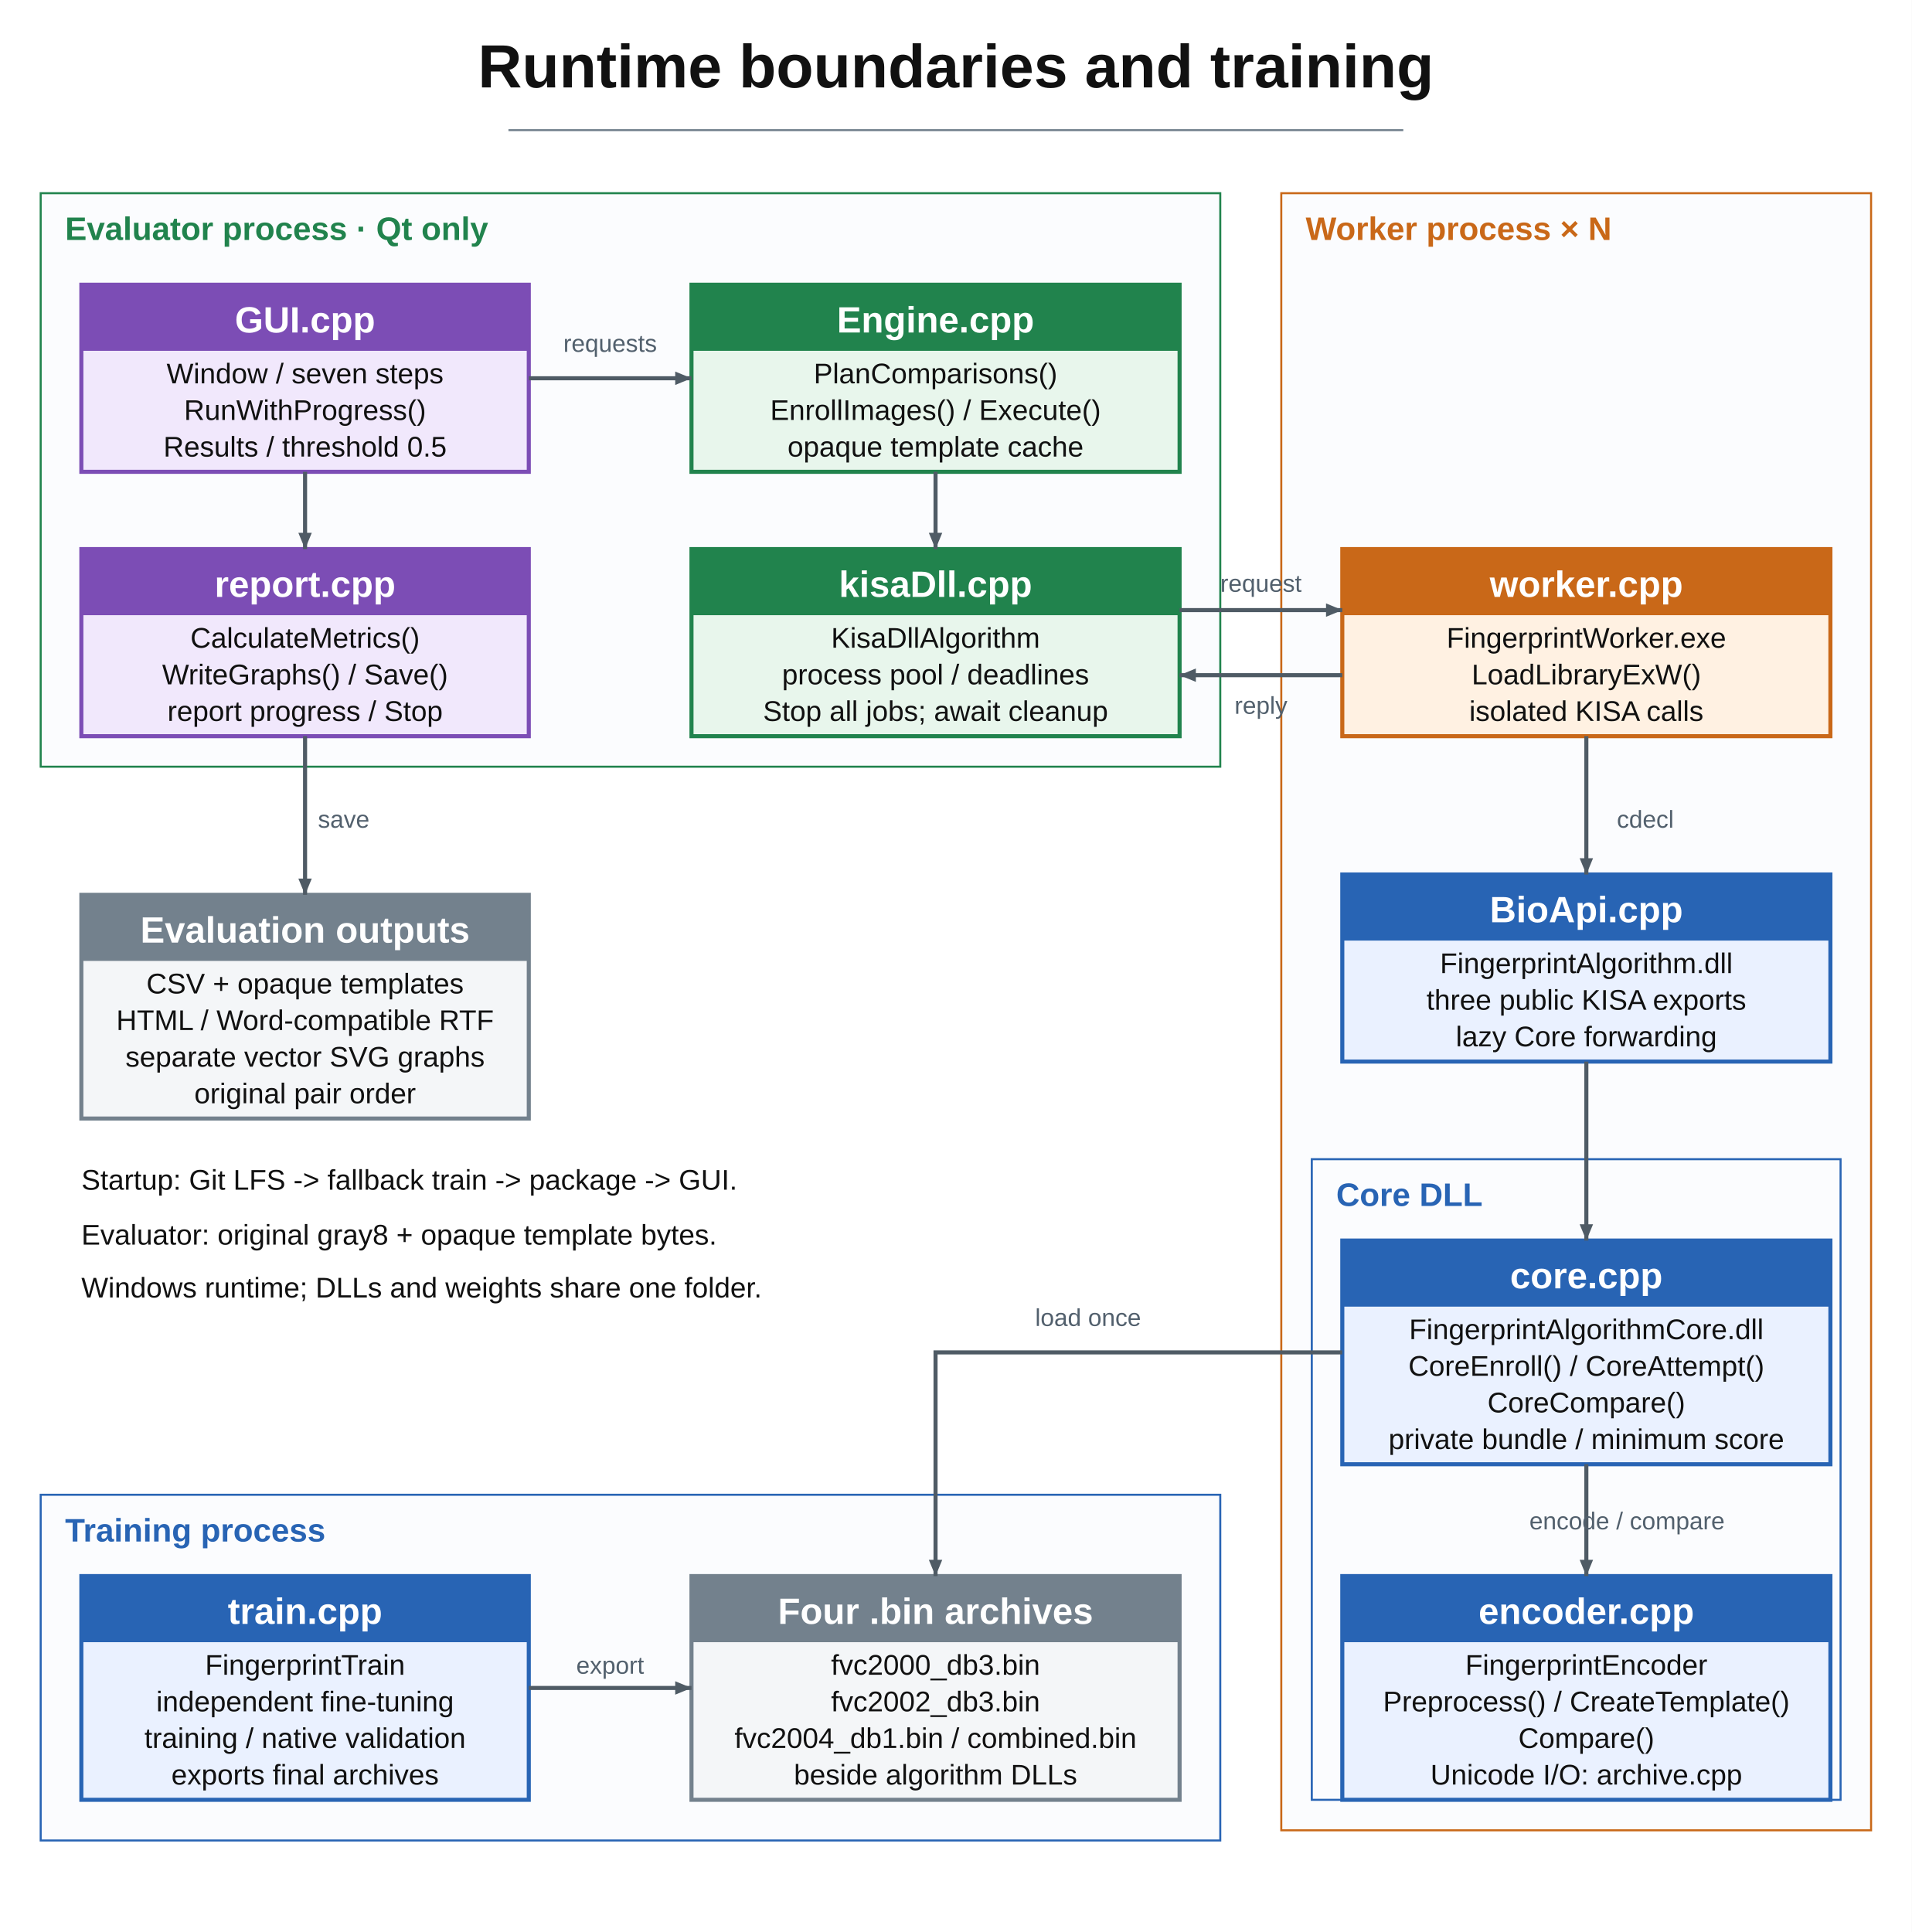
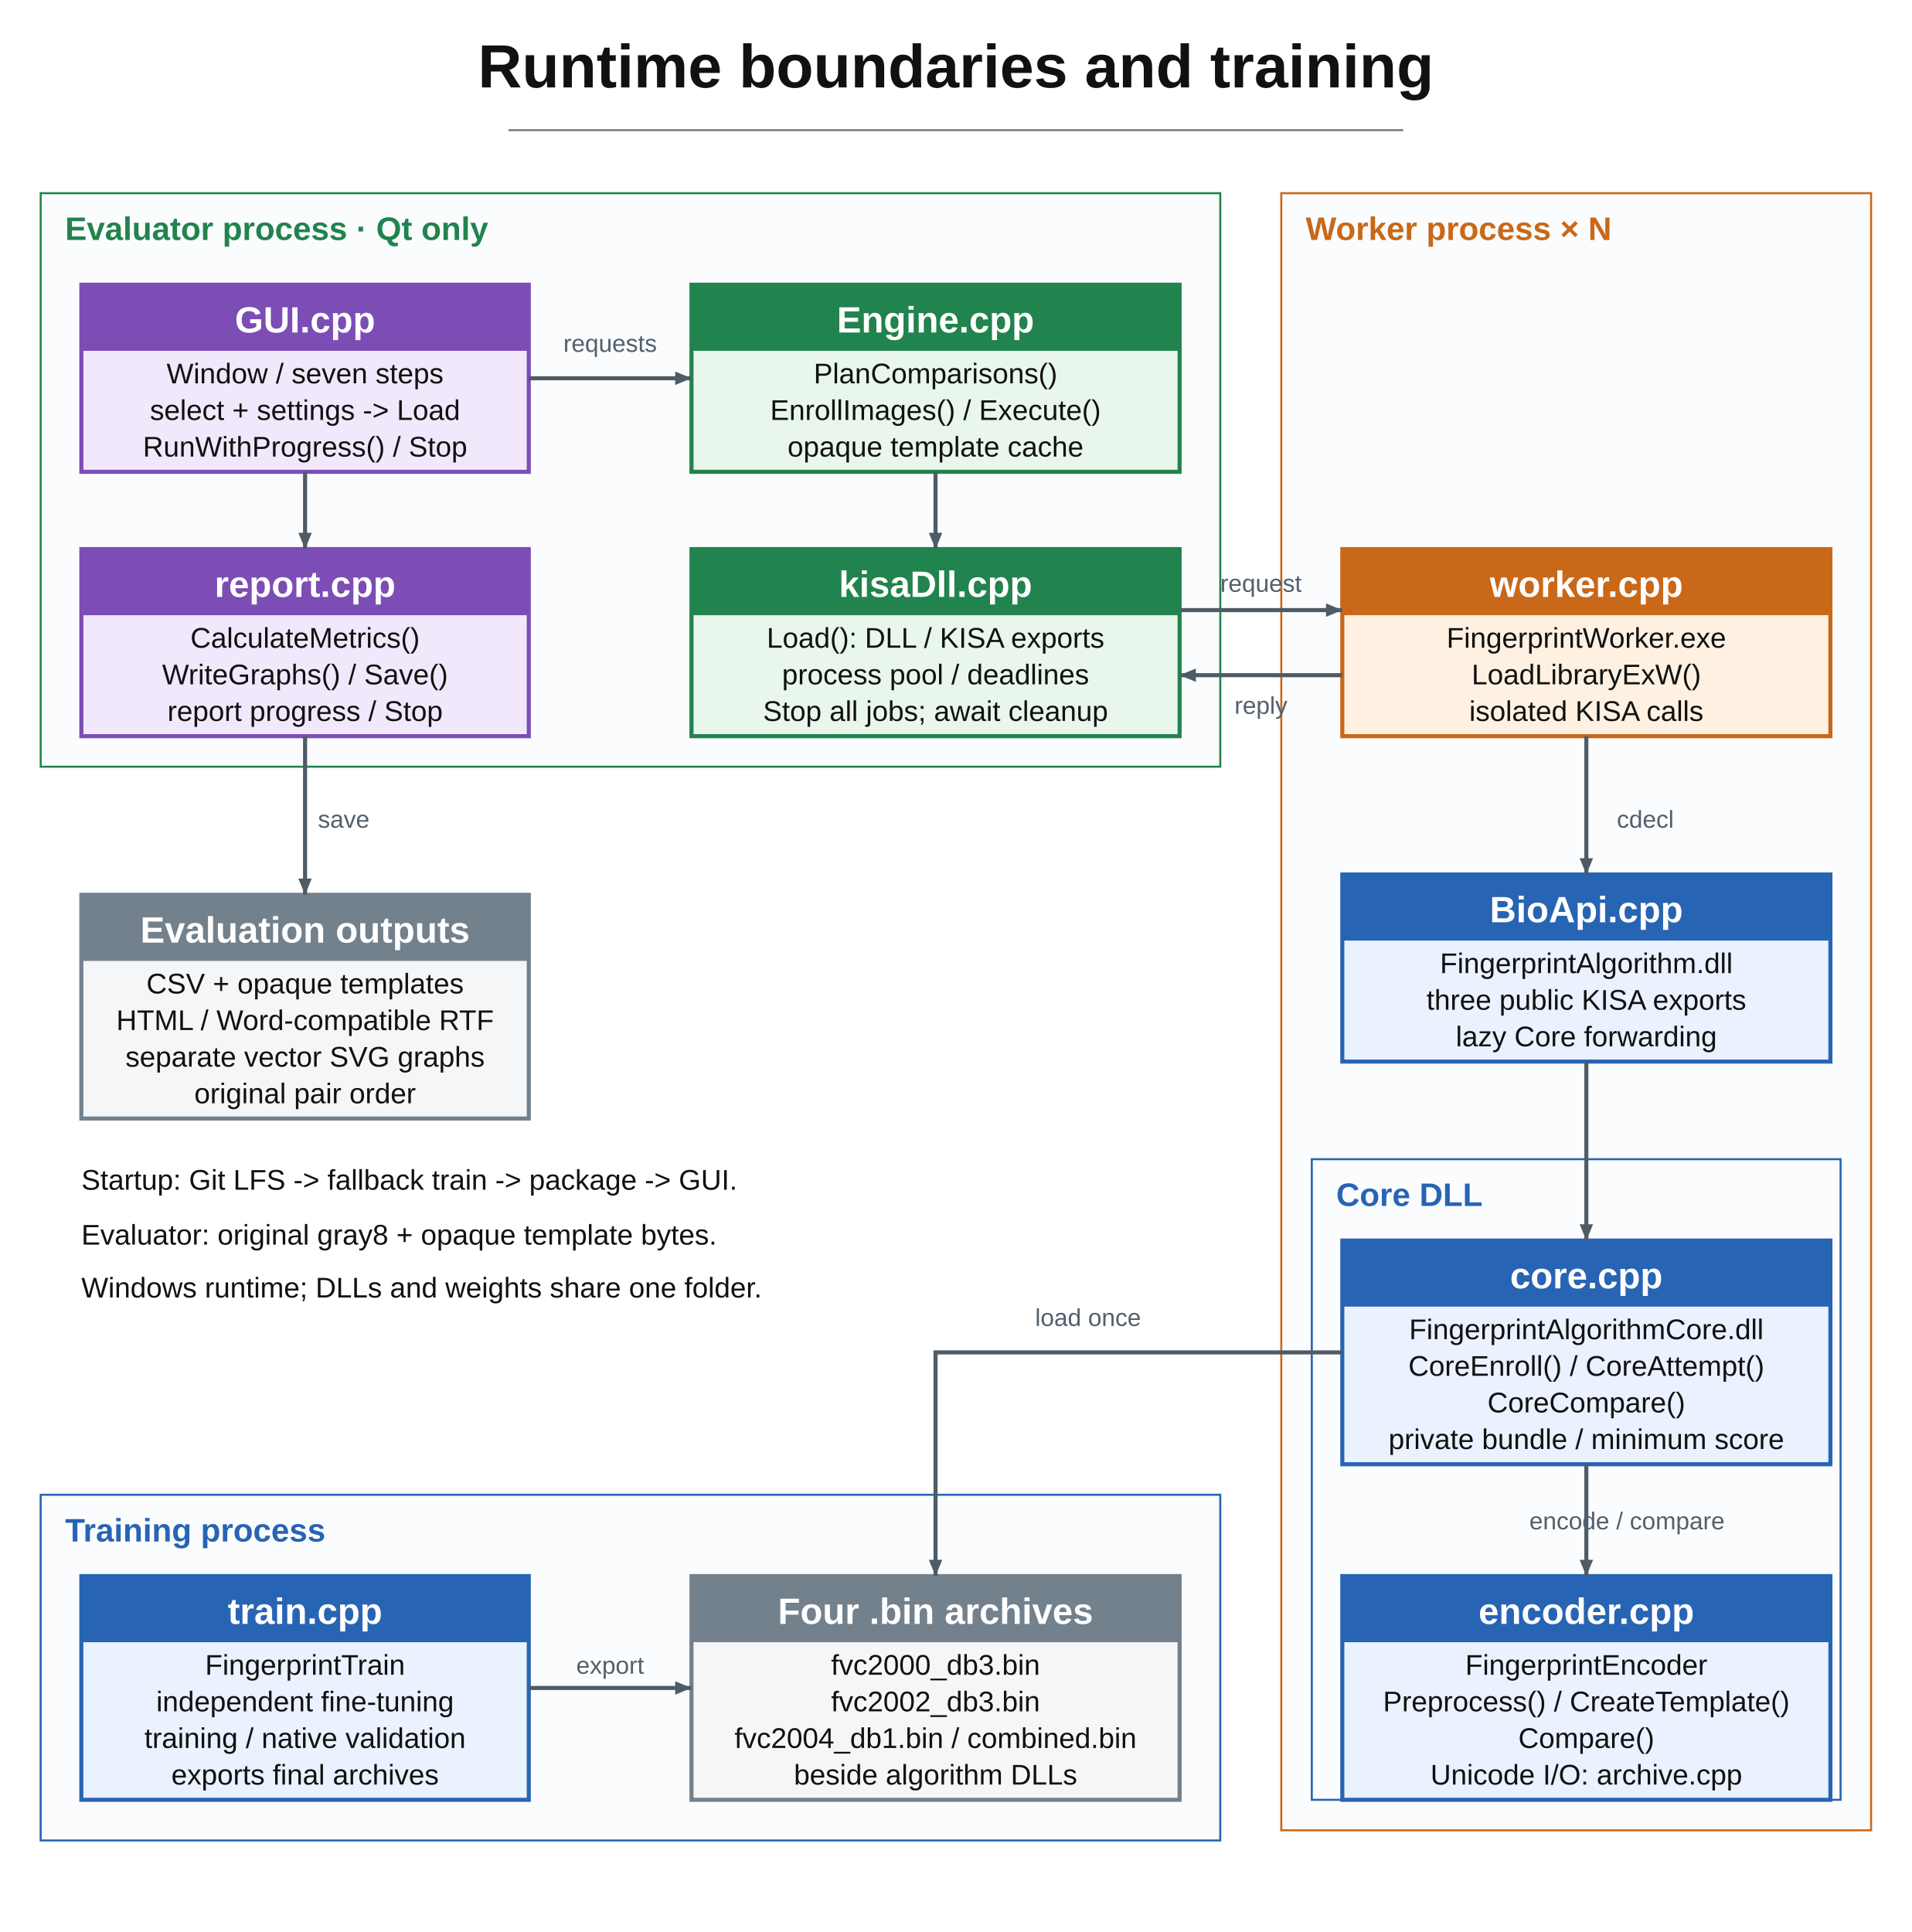
<svg xmlns="http://www.w3.org/2000/svg" width="297mm" height="300.16mm" viewBox="0 0 940 950" role="img">
  <rect width="940" height="950" fill="white" />
  <line x1="250" y1="64" x2="690" y2="64" stroke="#73818d" />
  <rect x="20" y="95" width="580" height="282" fill="#fbfcfe" stroke="#21834d" stroke-width="1" />
  <rect x="630" y="95" width="290" height="805" fill="#fbfcfe" stroke="#c96818" stroke-width="1" />
  <rect x="645" y="570" width="260" height="315" fill="#fbfcfe" stroke="#2864b4" stroke-width="1" />
  <rect x="20" y="735" width="580" height="170" fill="#fbfcfe" stroke="#2864b4" stroke-width="1" />
  <g data-node="gui" data-source="src/GUI/GUI.cpp">
    <rect x="40" y="140" width="220" height="92" fill="#f1e8fc" stroke="#7c4db5" stroke-width="2" />
    <rect x="40" y="140" width="220" height="32.5" fill="#7c4db5" />
  </g>
  <g data-node="engine" data-source="src/Engine/Engine.cpp">
    <rect x="340" y="140" width="240" height="92" fill="#e8f6ec" stroke="#21834d" stroke-width="2" />
    <rect x="340" y="140" width="240" height="32.5" fill="#21834d" />
  </g>
  <g data-node="adapter" data-source="src/Engine/kisaDll.cpp">
    <rect x="340" y="270" width="240" height="92" fill="#e8f6ec" stroke="#21834d" stroke-width="2" />
    <rect x="340" y="270" width="240" height="32.5" fill="#21834d" />
  </g>
  <g data-node="report" data-source="src/GUI/report.cpp">
    <rect x="40" y="270" width="220" height="92" fill="#f1e8fc" stroke="#7c4db5" stroke-width="2" />
    <rect x="40" y="270" width="220" height="32.5" fill="#7c4db5" />
  </g>
  <g data-node="worker" data-source="src/Worker/worker.cpp">
    <rect x="660" y="270" width="240" height="92" fill="#fff1e2" stroke="#c96818" stroke-width="2" />
    <rect x="660" y="270" width="240" height="32.5" fill="#c96818" />
  </g>
  <g data-node="public" data-source="src/Kisa/BioApi.cpp">
    <rect x="660" y="430" width="240" height="92" fill="#eaf1ff" stroke="#2864b4" stroke-width="2" />
    <rect x="660" y="430" width="240" height="32.5" fill="#2864b4" />
  </g>
  <g data-node="core" data-source="src/Kisa/core.cpp">
    <rect x="660" y="610" width="240" height="110" fill="#eaf1ff" stroke="#2864b4" stroke-width="2" />
    <rect x="660" y="610" width="240" height="32.5" fill="#2864b4" />
  </g>
  <g data-node="encoder" data-source="src/Algorithm/encoder.cpp">
    <rect x="660" y="775" width="240" height="110" fill="#eaf1ff" stroke="#2864b4" stroke-width="2" />
    <rect x="660" y="775" width="240" height="32.5" fill="#2864b4" />
  </g>
  <g data-node="outputs" data-source="">
    <rect x="40" y="440" width="220" height="110" fill="#f4f6f8" stroke="#73818d" stroke-width="2" />
    <rect x="40" y="440" width="220" height="32.5" fill="#73818d" />
  </g>
  <g data-node="train" data-source="src/Training/train.cpp">
    <rect x="40" y="775" width="220" height="110" fill="#eaf1ff" stroke="#2864b4" stroke-width="2" />
    <rect x="40" y="775" width="220" height="32.5" fill="#2864b4" />
  </g>
  <g data-node="weights" data-source="">
    <rect x="340" y="775" width="240" height="110" fill="#f4f6f8" stroke="#73818d" stroke-width="2" />
    <rect x="340" y="775" width="240" height="32.5" fill="#73818d" />
  </g>
  <g data-from="gui" data-to="engine" data-relation="flow">
    <polyline points="260,186.0 340,186.0" fill="none" stroke="#4f5b65" stroke-width="2" />
    <polygon points="340,186.0 332.0,189.3 332.0,182.7" fill="#4f5b65" />
  </g>
  <g data-from="engine" data-to="adapter" data-relation="flow">
    <polyline points="460.0,232 460.0,270" fill="none" stroke="#4f5b65" stroke-width="2" />
    <polygon points="460.0,270 456.7,262.0 463.3,262.0" fill="#4f5b65" />
  </g>
  <g data-from="gui" data-to="report" data-relation="flow">
    <polyline points="150.0,232 150.0,270" fill="none" stroke="#4f5b65" stroke-width="2" />
    <polygon points="150.0,270 146.7,262.0 153.3,262.0" fill="#4f5b65" />
  </g>
  <g data-from="report" data-to="outputs" data-relation="flow">
    <polyline points="150.0,362 150.0,440" fill="none" stroke="#4f5b65" stroke-width="2" />
    <polygon points="150.0,440 146.7,432.0 153.3,432.0" fill="#4f5b65" />
  </g>
  <g data-from="adapter" data-to="worker" data-relation="flow">
    <polyline points="580,300.0 660,300.0" fill="none" stroke="#4f5b65" stroke-width="2" />
    <polygon points="660,300.0 652.0,303.3 652.0,296.7" fill="#4f5b65" />
  </g>
  <g data-from="worker" data-to="adapter" data-relation="flow">
    <polyline points="660,332.0 580,332.0" fill="none" stroke="#4f5b65" stroke-width="2" />
    <polygon points="580,332.0 588.0,328.7 588.0,335.3" fill="#4f5b65" />
  </g>
  <g data-from="worker" data-to="public" data-relation="flow">
    <polyline points="780.0,362 780.0,430" fill="none" stroke="#4f5b65" stroke-width="2" />
    <polygon points="780.0,430 776.7,422.0 783.3,422.0" fill="#4f5b65" />
  </g>
  <g data-from="public" data-to="core" data-relation="flow">
    <polyline points="780.0,522 780.0,610" fill="none" stroke="#4f5b65" stroke-width="2" />
    <polygon points="780.0,610 776.7,602.0 783.3,602.0" fill="#4f5b65" />
  </g>
  <g data-from="core" data-to="encoder" data-relation="flow">
    <polyline points="780.0,720 780.0,775" fill="none" stroke="#4f5b65" stroke-width="2" />
    <polygon points="780.0,775 776.7,767.0 783.3,767.0" fill="#4f5b65" />
  </g>
  <g data-from="core" data-to="weights" data-relation="flow">
    <polyline points="660,665.0 460.0,665.0 460.0,775" fill="none" stroke="#4f5b65" stroke-width="2" />
    <polygon points="460.0,775 456.7,767.0 463.3,767.0" fill="#4f5b65" />
  </g>
  <g data-from="train" data-to="weights" data-relation="flow">
    <polyline points="260,830.0 340,830.0" fill="none" stroke="#4f5b65" stroke-width="2" />
    <polygon points="340,830.0 332.0,833.3 332.0,826.7" fill="#4f5b65" />
  </g>
  <text x="470" y="43" font-family="Arial" font-size="30" font-weight="700" text-anchor="middle" fill="#111111">Runtime boundaries and training</text>
  <text x="32" y="118" font-family="Arial" font-size="16" font-weight="700" text-anchor="start" fill="#21834d">Evaluator process · Qt only</text>
  <text x="642" y="118" font-family="Arial" font-size="16" font-weight="700" text-anchor="start" fill="#c96818">Worker process × N</text>
  <text x="657" y="593" font-family="Arial" font-size="16" font-weight="700" text-anchor="start" fill="#2864b4">Core DLL</text>
  <text x="32" y="758" font-family="Arial" font-size="16" font-weight="700" text-anchor="start" fill="#2864b4">Training process</text>
  <text x="150.0" y="163.5" font-family="Arial" font-size="18" font-weight="700" text-anchor="middle" fill="#ffffff">GUI.cpp</text>
  <text x="150.0" y="188.5" font-family="Arial" font-size="14" font-weight="400" text-anchor="middle" fill="#111111">Window / seven steps</text>
-   <text x="150.0" y="206.5" font-family="Arial" font-size="14" font-weight="400" text-anchor="middle" fill="#111111">RunWithProgress()</text>
-   <text x="150.0" y="224.5" font-family="Arial" font-size="14" font-weight="400" text-anchor="middle" fill="#111111">Results / threshold 0.5</text>
+   <text x="150.0" y="206.5" font-family="Arial" font-size="14" font-weight="400" text-anchor="middle" fill="#111111">select + settings -&gt; Load</text>
+   <text x="150.0" y="224.5" font-family="Arial" font-size="14" font-weight="400" text-anchor="middle" fill="#111111">RunWithProgress() / Stop</text>
  <text x="460.0" y="163.5" font-family="Arial" font-size="18" font-weight="700" text-anchor="middle" fill="#ffffff">Engine.cpp</text>
  <text x="460.0" y="188.5" font-family="Arial" font-size="14" font-weight="400" text-anchor="middle" fill="#111111">PlanComparisons()</text>
  <text x="460.0" y="206.5" font-family="Arial" font-size="14" font-weight="400" text-anchor="middle" fill="#111111">EnrollImages() / Execute()</text>
  <text x="460.0" y="224.5" font-family="Arial" font-size="14" font-weight="400" text-anchor="middle" fill="#111111">opaque template cache</text>
  <text x="460.0" y="293.5" font-family="Arial" font-size="18" font-weight="700" text-anchor="middle" fill="#ffffff">kisaDll.cpp</text>
-   <text x="460.0" y="318.5" font-family="Arial" font-size="14" font-weight="400" text-anchor="middle" fill="#111111">KisaDllAlgorithm</text>
+   <text x="460.0" y="318.5" font-family="Arial" font-size="14" font-weight="400" text-anchor="middle" fill="#111111">Load(): DLL / KISA exports</text>
  <text x="460.0" y="336.5" font-family="Arial" font-size="14" font-weight="400" text-anchor="middle" fill="#111111">process pool / deadlines</text>
  <text x="460.0" y="354.5" font-family="Arial" font-size="14" font-weight="400" text-anchor="middle" fill="#111111">Stop all jobs; await cleanup</text>
  <text x="150.0" y="293.5" font-family="Arial" font-size="18" font-weight="700" text-anchor="middle" fill="#ffffff">report.cpp</text>
  <text x="150.0" y="318.5" font-family="Arial" font-size="14" font-weight="400" text-anchor="middle" fill="#111111">CalculateMetrics()</text>
  <text x="150.0" y="336.5" font-family="Arial" font-size="14" font-weight="400" text-anchor="middle" fill="#111111">WriteGraphs() / Save()</text>
  <text x="150.0" y="354.5" font-family="Arial" font-size="14" font-weight="400" text-anchor="middle" fill="#111111">report progress / Stop</text>
  <text x="780.0" y="293.5" font-family="Arial" font-size="18" font-weight="700" text-anchor="middle" fill="#ffffff">worker.cpp</text>
  <text x="780.0" y="318.5" font-family="Arial" font-size="14" font-weight="400" text-anchor="middle" fill="#111111">FingerprintWorker.exe</text>
  <text x="780.0" y="336.5" font-family="Arial" font-size="14" font-weight="400" text-anchor="middle" fill="#111111">LoadLibraryExW()</text>
  <text x="780.0" y="354.5" font-family="Arial" font-size="14" font-weight="400" text-anchor="middle" fill="#111111">isolated KISA calls</text>
  <text x="780.0" y="453.5" font-family="Arial" font-size="18" font-weight="700" text-anchor="middle" fill="#ffffff">BioApi.cpp</text>
  <text x="780.0" y="478.5" font-family="Arial" font-size="14" font-weight="400" text-anchor="middle" fill="#111111">FingerprintAlgorithm.dll</text>
  <text x="780.0" y="496.5" font-family="Arial" font-size="14" font-weight="400" text-anchor="middle" fill="#111111">three public KISA exports</text>
  <text x="780.0" y="514.5" font-family="Arial" font-size="14" font-weight="400" text-anchor="middle" fill="#111111">lazy Core forwarding</text>
  <text x="780.0" y="633.5" font-family="Arial" font-size="18" font-weight="700" text-anchor="middle" fill="#ffffff">core.cpp</text>
  <text x="780.0" y="658.5" font-family="Arial" font-size="14" font-weight="400" text-anchor="middle" fill="#111111">FingerprintAlgorithmCore.dll</text>
  <text x="780.0" y="676.5" font-family="Arial" font-size="14" font-weight="400" text-anchor="middle" fill="#111111">CoreEnroll() / CoreAttempt()</text>
  <text x="780.0" y="694.5" font-family="Arial" font-size="14" font-weight="400" text-anchor="middle" fill="#111111">CoreCompare()</text>
  <text x="780.0" y="712.5" font-family="Arial" font-size="14" font-weight="400" text-anchor="middle" fill="#111111">private bundle / minimum score</text>
  <text x="780.0" y="798.5" font-family="Arial" font-size="18" font-weight="700" text-anchor="middle" fill="#ffffff">encoder.cpp</text>
  <text x="780.0" y="823.5" font-family="Arial" font-size="14" font-weight="400" text-anchor="middle" fill="#111111">FingerprintEncoder</text>
  <text x="780.0" y="841.5" font-family="Arial" font-size="14" font-weight="400" text-anchor="middle" fill="#111111">Preprocess() / CreateTemplate()</text>
  <text x="780.0" y="859.5" font-family="Arial" font-size="14" font-weight="400" text-anchor="middle" fill="#111111">Compare()</text>
  <text x="780.0" y="877.5" font-family="Arial" font-size="14" font-weight="400" text-anchor="middle" fill="#111111">Unicode I/O: archive.cpp</text>
  <text x="150.0" y="463.5" font-family="Arial" font-size="18" font-weight="700" text-anchor="middle" fill="#ffffff">Evaluation outputs</text>
  <text x="150.0" y="488.5" font-family="Arial" font-size="14" font-weight="400" text-anchor="middle" fill="#111111">CSV + opaque templates</text>
  <text x="150.0" y="506.5" font-family="Arial" font-size="14" font-weight="400" text-anchor="middle" fill="#111111">HTML / Word-compatible RTF</text>
  <text x="150.0" y="524.5" font-family="Arial" font-size="14" font-weight="400" text-anchor="middle" fill="#111111">separate vector SVG graphs</text>
  <text x="150.0" y="542.5" font-family="Arial" font-size="14" font-weight="400" text-anchor="middle" fill="#111111">original pair order</text>
  <text x="150.0" y="798.5" font-family="Arial" font-size="18" font-weight="700" text-anchor="middle" fill="#ffffff">train.cpp</text>
  <text x="150.0" y="823.5" font-family="Arial" font-size="14" font-weight="400" text-anchor="middle" fill="#111111">FingerprintTrain</text>
  <text x="150.0" y="841.5" font-family="Arial" font-size="14" font-weight="400" text-anchor="middle" fill="#111111">independent fine-tuning</text>
  <text x="150.0" y="859.5" font-family="Arial" font-size="14" font-weight="400" text-anchor="middle" fill="#111111">training / native validation</text>
  <text x="150.0" y="877.5" font-family="Arial" font-size="14" font-weight="400" text-anchor="middle" fill="#111111">exports final archives</text>
  <text x="460.0" y="798.5" font-family="Arial" font-size="18" font-weight="700" text-anchor="middle" fill="#ffffff">Four .bin archives</text>
  <text x="460.0" y="823.5" font-family="Arial" font-size="14" font-weight="400" text-anchor="middle" fill="#111111">fvc2000_db3.bin</text>
  <text x="460.0" y="841.5" font-family="Arial" font-size="14" font-weight="400" text-anchor="middle" fill="#111111">fvc2002_db3.bin</text>
  <text x="460.0" y="859.5" font-family="Arial" font-size="14" font-weight="400" text-anchor="middle" fill="#111111">fvc2004_db1.bin / combined.bin</text>
  <text x="460.0" y="877.5" font-family="Arial" font-size="14" font-weight="400" text-anchor="middle" fill="#111111">beside algorithm DLLs</text>
  <text x="300" y="173" font-family="Arial" font-size="12" font-weight="400" text-anchor="middle" fill="#52606d">requests</text>
  <text x="169" y="407" font-family="Arial" font-size="12" font-weight="400" text-anchor="middle" fill="#52606d">save</text>
  <text x="620" y="291" font-family="Arial" font-size="12" font-weight="400" text-anchor="middle" fill="#52606d">request</text>
  <text x="620" y="351" font-family="Arial" font-size="12" font-weight="400" text-anchor="middle" fill="#52606d">reply</text>
  <text x="809" y="407" font-family="Arial" font-size="12" font-weight="400" text-anchor="middle" fill="#52606d">cdecl</text>
  <text x="800" y="752" font-family="Arial" font-size="12" font-weight="400" text-anchor="middle" fill="#52606d">encode / compare</text>
  <text x="535" y="652" font-family="Arial" font-size="12" font-weight="400" text-anchor="middle" fill="#52606d">load once</text>
  <text x="300" y="823" font-family="Arial" font-size="12" font-weight="400" text-anchor="middle" fill="#52606d">export</text>
  <text x="40" y="585" font-family="Arial" font-size="14" font-weight="400" text-anchor="start" fill="#111111">Startup: Git LFS -&gt; fallback train -&gt; package -&gt; GUI.</text>
  <text x="40" y="612" font-family="Arial" font-size="14" font-weight="400" text-anchor="start" fill="#111111">Evaluator: original gray8 + opaque template bytes.</text>
  <text x="40" y="638" font-family="Arial" font-size="14" font-weight="400" text-anchor="start" fill="#111111">Windows runtime; DLLs and weights share one folder.</text>
</svg>
